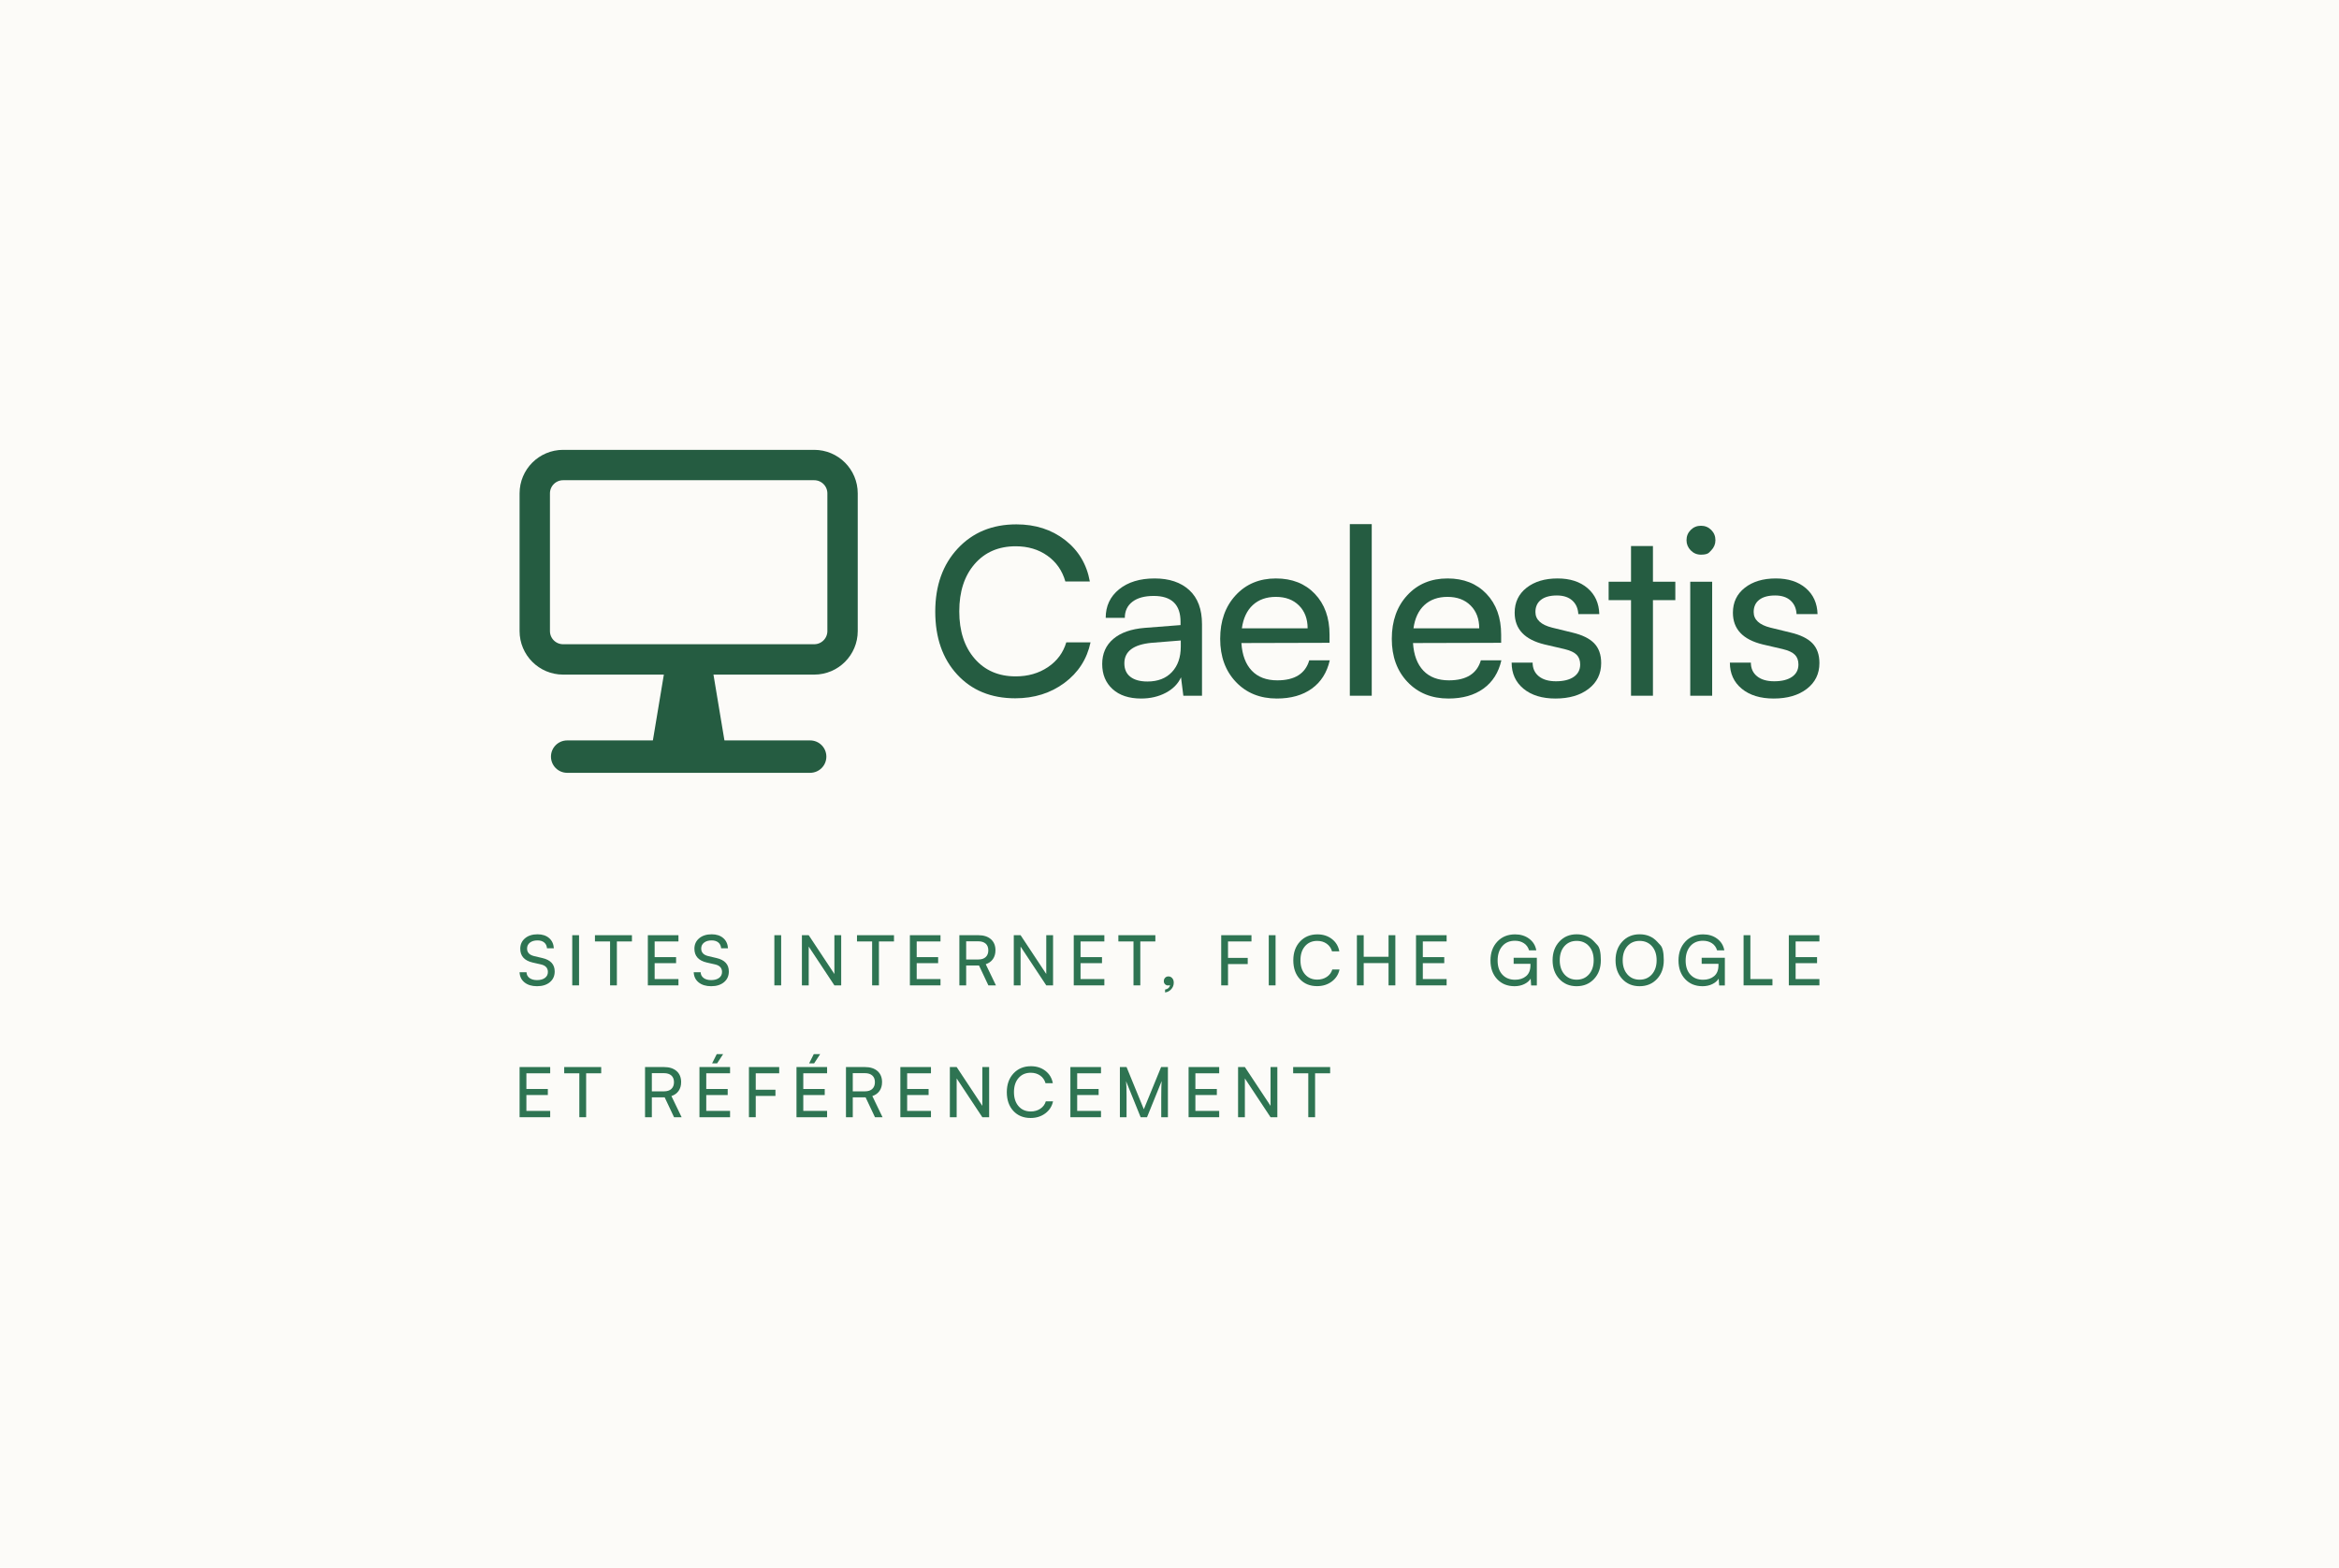
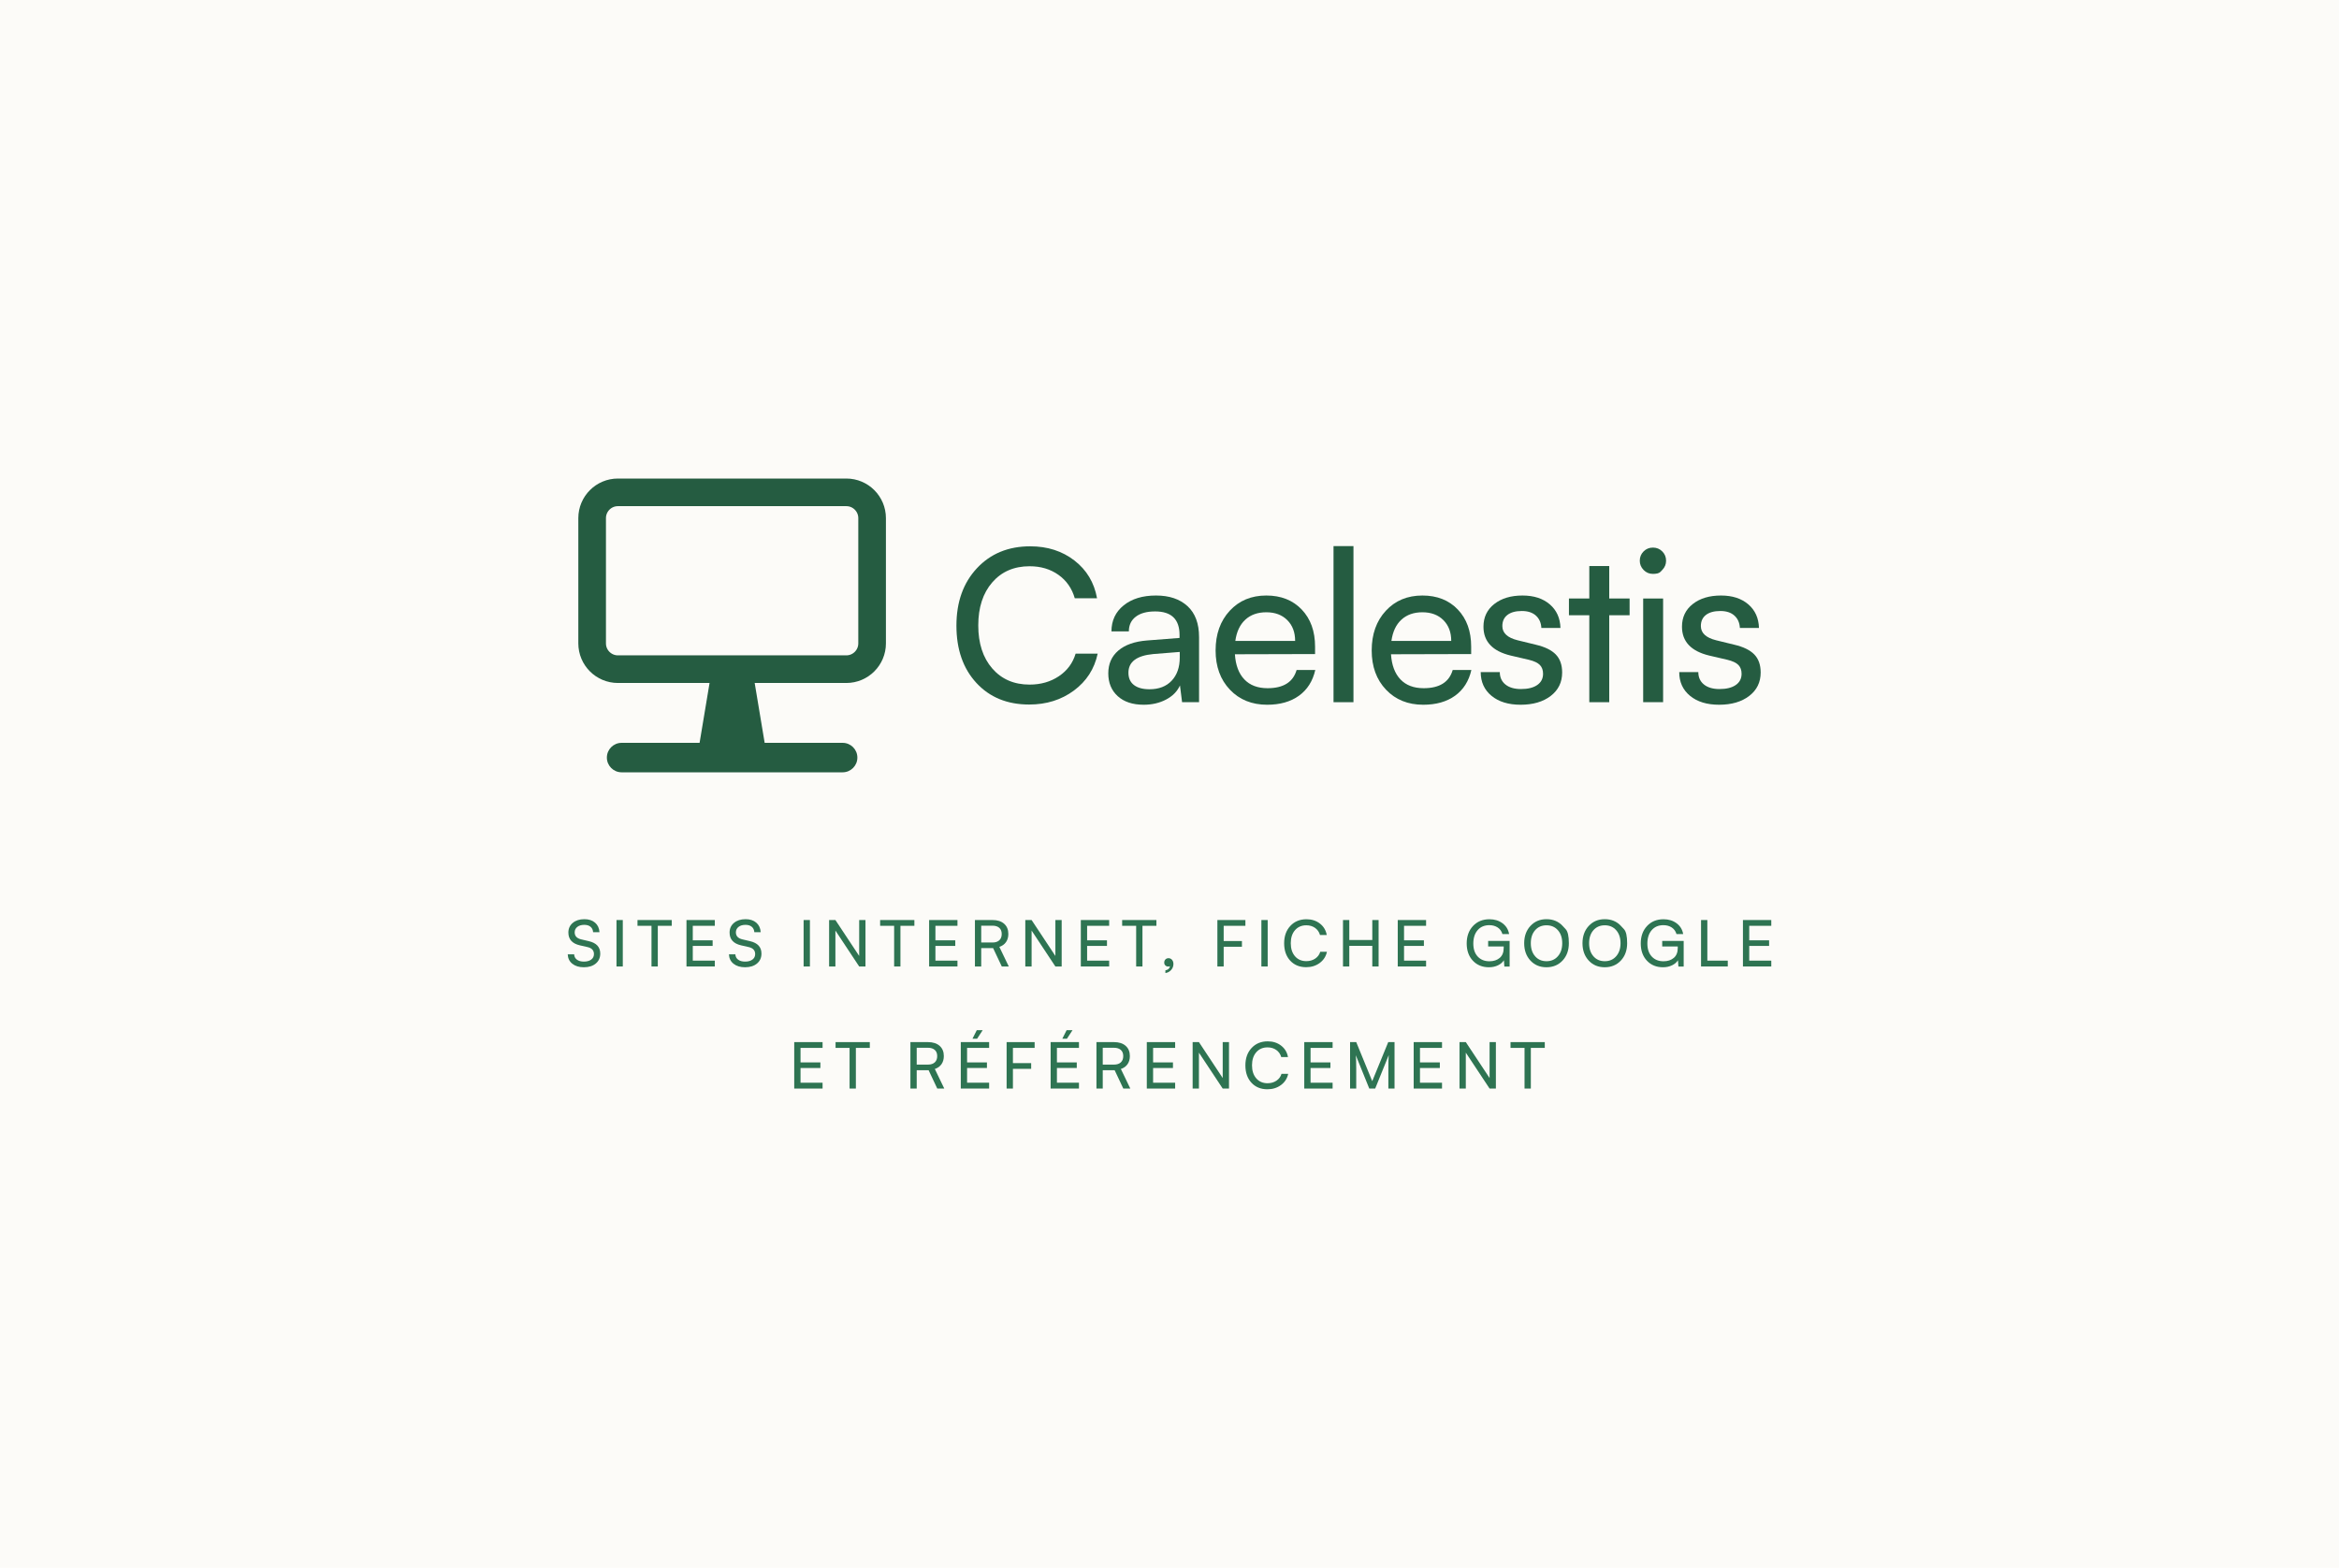
<svg xmlns="http://www.w3.org/2000/svg" width="91mm" height="61mm" viewBox="0 0 91 61">
  <rect width="91" height="61" fill="#FCFBF8" />
-   <g transform="translate(18.9146 16.8327) scale(0.157562)">
+   <g transform="translate(21.3176 18.0095) scale(0.14332)">
    <path d="M12 15A7 7 0 0 1 19 8L81 8A7 7 0 0 1 88 15L88 49A7 7 0 0 1 81 56L19 56A7 7 0 0 1 12 49Z" fill="none" stroke="#255C41" stroke-width="7.5" />
    <path d="M44.5 56L40.5 80L59.5 80L55.5 56Z" fill="#255C41" />
    <rect x="16" y="76" width="68" height="8" rx="4" fill="#255C41" />
    <path transform="translate(108.529 64.966) scale(0.057574 -0.057574)" d="M384 -11Q229 -11 135 91Q41 193 41 361Q41 528 137.5 631.5Q234 735 389 735Q511 735 597.5 668Q684 601 704 490L599 490Q579 560 522 600.5Q465 641 386 641Q276 641 210 565Q144 489 144 362Q144 235 210 159Q276 83 386 83Q465 83 524 122.5Q583 162 603 229L707 229Q684 121 595 55Q506 -11 384 -11Z" fill="#255C41" />
    <path transform="translate(149.579 64.966) scale(0.057574 -0.057574)" d="M211 -12Q133 -12 88.5 28.5Q44 69 44 136Q44 203 91.5 243.5Q139 284 226 291L380 303L380 317Q380 428 265 428Q206 428 173.5 403Q141 378 141 334L59 334Q59 410 116.5 456.5Q174 503 269 503Q363 503 417.5 453Q472 403 472 307L472 0L392 0L382 79Q363 37 316.5 12.5Q270 -12 211 -12ZM238 61Q305 61 343 101.5Q381 142 381 211L381 237L256 227Q139 216 139 139Q139 101 165 81Q191 61 238 61Z" fill="#255C41" />
    <path transform="translate(179.172 64.966) scale(0.057574 -0.057574)" d="M279 -12Q171 -12 103.5 59Q36 130 36 244Q36 359 102.5 431Q169 503 275 503Q379 503 442 437Q505 371 505 262L505 227L127 226Q132 149 171.5 107.5Q211 66 281 66Q393 66 418 152L506 152Q488 73 429 30.5Q370 -12 279 -12ZM275 424Q214 424 176 389Q138 354 129 289L411 289Q411 350 374 387Q337 424 275 424Z" fill="#255C41" />
    <path transform="translate(209.225 64.966) scale(0.057574 -0.057574)" d="M164 0L70 0L70 736L164 736Z" fill="#255C41" />
    <path transform="translate(221.546 64.966) scale(0.057574 -0.057574)" d="M279 -12Q171 -12 103.5 59Q36 130 36 244Q36 359 102.5 431Q169 503 275 503Q379 503 442 437Q505 371 505 262L505 227L127 226Q132 149 171.5 107.5Q211 66 281 66Q393 66 418 152L506 152Q488 73 429 30.5Q370 -12 279 -12ZM275 424Q214 424 176 389Q138 354 129 289L411 289Q411 350 374 387Q337 424 275 424Z" fill="#255C41" />
    <path transform="translate(251.599 64.966) scale(0.057574 -0.057574)" d="M28 142L118 142Q118 105 144.5 83.5Q171 62 218 62Q267 62 294.5 81Q322 100 322 134Q322 160 307 175.5Q292 191 255 200L169 220Q41 251 41 356Q41 423 92 463Q143 503 225 503Q305 503 353.5 461.5Q402 420 404 350L314 350Q312 387 288 408.5Q264 430 222 430Q178 430 154 411.5Q130 393 130 359Q130 310 202 292L288 271Q352 256 382 225Q412 194 412 140Q412 71 358 29.5Q304 -12 216 -12Q130 -12 79 30Q28 72 28 142Z" fill="#255C41" />
    <path transform="translate(276.241 64.966) scale(0.057574 -0.057574)" d="M206 0L112 0L112 410L16 410L16 489L112 489L112 642L206 642L206 489L302 489L302 410L206 410Z" fill="#255C41" />
    <path transform="translate(293.398 64.966) scale(0.057574 -0.057574)" d="M158 623.5Q158 623.5 149 614.25Q140 605 114 605Q88 605 70 623.5Q52 642 52 667Q52 693 70 711Q88 729 114 729Q140 729 158 711Q176 693 176 667Q176 642 158 623.5ZM68 0L68 489L162 489L162 0Z" fill="#255C41" />
    <path transform="translate(305.488 64.966) scale(0.057574 -0.057574)" d="M28 142L118 142Q118 105 144.5 83.5Q171 62 218 62Q267 62 294.5 81Q322 100 322 134Q322 160 307 175.5Q292 191 255 200L169 220Q41 251 41 356Q41 423 92 463Q143 503 225 503Q305 503 353.5 461.5Q402 420 404 350L314 350Q312 387 288 408.5Q264 430 222 430Q178 430 154 411.5Q130 393 130 359Q130 310 202 292L288 271Q352 256 382 225Q412 194 412 140Q412 71 358 29.5Q304 -12 216 -12Q130 -12 79 30Q28 72 28 142Z" fill="#255C41" />
  </g>
  <g fill="#2E7452">
-     <path transform="translate(20.128 38.338) scale(0.0027 -0.0027)" d="M42 528Q42 621 110.5 678.5Q179 736 291 736Q394 736 457 682Q520 628 526 534L427 534Q423 588 387 618Q351 648 290 648Q222 648 181 616Q140 584 140 531Q140 446 241 422L360 394Q538 353 538 201Q538 104 468.5 46Q399 -12 283 -12Q172 -12 104 42Q36 96 32 189L132 189Q134 137 174.5 106.5Q215 76 283 76Q355 76 397.5 107.5Q440 139 440 193Q440 279 340 302L221 329Q42 370 42 528Z" />
-     <path transform="translate(22.037 38.338) scale(0.0027 -0.0027)" d="M182 723L182 0L84 0L84 723Z" />
-     <path transform="translate(23.109 38.338) scale(0.0027 -0.0027)" d="M14 633L14 723L547 723L547 633L330 633L330 0L232 0L232 633Z" />
-     <path transform="translate(24.978 38.338) scale(0.0027 -0.0027)" d="M525 0L84 0L84 723L525 723L525 633L182 633L182 407L491 407L491 320L182 320L182 91L525 91Z" />
-     <path transform="translate(26.903 38.338) scale(0.0027 -0.0027)" d="M42 528Q42 621 110.5 678.5Q179 736 291 736Q394 736 457 682Q520 628 526 534L427 534Q423 588 387 618Q351 648 290 648Q222 648 181 616Q140 584 140 531Q140 446 241 422L360 394Q538 353 538 201Q538 104 468.5 46Q399 -12 283 -12Q172 -12 104 42Q36 96 32 189L132 189Q134 137 174.5 106.5Q215 76 283 76Q355 76 397.5 107.5Q440 139 440 193Q440 279 340 302L221 329Q42 370 42 528Z" />
-     <path transform="translate(29.900 38.338) scale(0.0027 -0.0027)" d="M182 723L182 0L84 0L84 723Z" />
-     <path transform="translate(30.972 38.338) scale(0.0027 -0.0027)" d="M182 0L84 0L84 723L182 723L552 164L552 723L650 723L650 0L552 0L182 559Z" />
-     <path transform="translate(33.304 38.338) scale(0.0027 -0.0027)" d="M14 633L14 723L547 723L547 633L330 633L330 0L232 0L232 633Z" />
-     <path transform="translate(35.173 38.338) scale(0.0027 -0.0027)" d="M525 0L84 0L84 723L525 723L525 633L182 633L182 407L491 407L491 320L182 320L182 91L525 91Z" />
-     <path transform="translate(37.098 38.338) scale(0.0027 -0.0027)" d="M182 0L84 0L84 723L357 723Q473 723 538.5 665Q604 607 604 506Q604 431 567.5 379Q531 327 464 305L611 0L502 0L367 286L182 286ZM182 635L182 373L358 373Q426 373 463.5 408Q501 443 501 505Q501 568 463 601.5Q425 635 357 635Z" />
-     <path transform="translate(39.215 38.338) scale(0.0027 -0.0027)" d="M182 0L84 0L84 723L182 723L552 164L552 723L650 723L650 0L552 0L182 559Z" />
-     <path transform="translate(41.548 38.338) scale(0.0027 -0.0027)" d="M525 0L84 0L84 723L525 723L525 633L182 633L182 407L491 407L491 320L182 320L182 91L525 91Z" />
-     <path transform="translate(43.473 38.338) scale(0.0027 -0.0027)" d="M14 633L14 723L547 723L547 633L330 633L330 0L232 0L232 633Z" />
-     <path transform="translate(45.101 38.338) scale(0.0027 -0.0027)" d="M209 39Q209 -15 173 -55Q137 -95 84 -102L84 -60Q115 -55 134.5 -36.5Q154 -18 154 5Q144 -1 127 -1Q102 -1 84 16Q66 33 66 60Q66 90 84.5 109.5Q103 129 133 129Q165 129 187 104Q209 79 209 39Z" />
-     <path transform="translate(47.285 38.338) scale(0.0027 -0.0027)" d="M466 307L182 307L182 0L84 0L84 723L520 723L520 633L182 633L182 396L466 396Z" />
-     <path transform="translate(49.135 38.338) scale(0.0027 -0.0027)" d="M182 723L182 0L84 0L84 723Z" />
-     <path transform="translate(50.206 38.338) scale(0.0027 -0.0027)" d="M384 -11Q229 -11 135 91Q41 193 41 361Q41 528 137.5 631.5Q234 735 389 735Q511 735 597.5 668Q684 601 704 490L599 490Q579 560 522 600.5Q465 641 386 641Q276 641 210 565Q144 489 144 362Q144 235 210 159Q276 83 386 83Q465 83 524 122.5Q583 162 603 229L707 229Q684 121 595 55Q506 -11 384 -11Z" />
-     <path transform="translate(52.564 38.338) scale(0.0027 -0.0027)" d="M182 0L84 0L84 723L182 723L182 412L540 412L540 723L638 723L638 0L540 0L540 321L182 321Z" />
-     <path transform="translate(54.864 38.338) scale(0.0027 -0.0027)" d="M525 0L84 0L84 723L525 723L525 633L182 633L182 407L491 407L491 320L182 320L182 91L525 91Z" />
-     <path transform="translate(57.877 38.338) scale(0.0027 -0.0027)" d="M394 643Q278 643 211 565Q144 487 144 357Q144 228 212.5 154.5Q281 81 395 81Q493 81 555 133.5Q617 186 617 290L617 311L375 311L375 398L709 398L709 -1L627 -1L620 97Q590 48 527.5 18Q465 -12 387 -12Q233 -12 137 90Q41 192 41 359Q41 525 139 630Q237 735 396 735Q515 735 599 672Q683 609 701 505L597 505Q577 572 522.5 607.5Q468 643 394 643Z" />
-     <path transform="translate(60.294 38.338) scale(0.0027 -0.0027)" d="M639 631.5Q639 631.5 687.5 579.25Q736 527 736 362Q736 197 638.5 92.5Q541 -12 387 -12Q234 -12 137.5 92.5Q41 197 41 362Q41 526 138 631Q235 736 388 736Q542 736 639 631.5ZM633 362Q633 488 565.5 564.5Q498 641 388 641Q278 641 211 564.5Q144 488 144 362Q144 236 211 159Q278 82 388 82Q498 82 565.5 159.5Q633 237 633 362Z" />
-     <path transform="translate(62.743 38.338) scale(0.0027 -0.0027)" d="M639 631.5Q639 631.5 687.5 579.25Q736 527 736 362Q736 197 638.5 92.5Q541 -12 387 -12Q234 -12 137.5 92.5Q41 197 41 362Q41 526 138 631Q235 736 388 736Q542 736 639 631.5ZM633 362Q633 488 565.5 564.5Q498 641 388 641Q278 641 211 564.5Q144 488 144 362Q144 236 211 159Q278 82 388 82Q498 82 565.5 159.5Q633 237 633 362Z" />
-     <path transform="translate(65.192 38.338) scale(0.0027 -0.0027)" d="M394 643Q278 643 211 565Q144 487 144 357Q144 228 212.5 154.5Q281 81 395 81Q493 81 555 133.5Q617 186 617 290L617 311L375 311L375 398L709 398L709 -1L627 -1L620 97Q590 48 527.5 18Q465 -12 387 -12Q233 -12 137 90Q41 192 41 359Q41 525 139 630Q237 735 396 735Q515 735 599 672Q683 609 701 505L597 505Q577 572 522.5 607.5Q468 643 394 643Z" />
-     <path transform="translate(67.608 38.338) scale(0.0027 -0.0027)" d="M182 723L182 91L500 91L500 0L84 0L84 723Z" />
-     <path transform="translate(69.368 38.338) scale(0.0027 -0.0027)" d="M525 0L84 0L84 723L525 723L525 633L182 633L182 407L491 407L491 320L182 320L182 91L525 91Z" />
+     <path transform="translate(22.008 37.603) scale(0.0025 -0.0025)" d="M42 528Q42 621 110.5 678.5Q179 736 291 736Q394 736 457 682Q520 628 526 534L427 534Q423 588 387 618Q351 648 290 648Q222 648 181 616Q140 584 140 531Q140 446 241 422L360 394Q538 353 538 201Q538 104 468.5 46Q399 -12 283 -12Q172 -12 104 42Q36 96 32 189L132 189Q134 137 174.5 106.5Q215 76 283 76Q355 76 397.5 107.5Q440 139 440 193Q440 279 340 302L221 329Q42 370 42 528Z" />
+     <path transform="translate(23.775 37.603) scale(0.0025 -0.0025)" d="M182 723L182 0L84 0L84 723Z" />
+     <path transform="translate(24.767 37.603) scale(0.0025 -0.0025)" d="M14 633L14 723L547 723L547 633L330 633L330 0L232 0L232 633Z" />
+     <path transform="translate(26.498 37.603) scale(0.0025 -0.0025)" d="M525 0L84 0L84 723L525 723L525 633L182 633L182 407L491 407L491 320L182 320L182 91L525 91Z" />
+     <path transform="translate(28.280 37.603) scale(0.0025 -0.0025)" d="M42 528Q42 621 110.5 678.5Q179 736 291 736Q394 736 457 682Q520 628 526 534L427 534Q423 588 387 618Q351 648 290 648Q222 648 181 616Q140 584 140 531Q140 446 241 422L360 394Q538 353 538 201Q538 104 468.5 46Q399 -12 283 -12Q172 -12 104 42Q36 96 32 189L132 189Q134 137 174.5 106.5Q215 76 283 76Q355 76 397.5 107.5Q440 139 440 193Q440 279 340 302L221 329Q42 370 42 528Z" />
+     <path transform="translate(31.055 37.603) scale(0.0025 -0.0025)" d="M182 723L182 0L84 0L84 723Z" />
+     <path transform="translate(32.047 37.603) scale(0.0025 -0.0025)" d="M182 0L84 0L84 723L182 723L552 164L552 723L650 723L650 0L552 0L182 559Z" />
+     <path transform="translate(34.207 37.603) scale(0.0025 -0.0025)" d="M14 633L14 723L547 723L547 633L330 633L330 0L232 0L232 633Z" />
+     <path transform="translate(35.938 37.603) scale(0.0025 -0.0025)" d="M525 0L84 0L84 723L525 723L525 633L182 633L182 407L491 407L491 320L182 320L182 91L525 91Z" />
+     <path transform="translate(37.720 37.603) scale(0.0025 -0.0025)" d="M182 0L84 0L84 723L357 723Q473 723 538.5 665Q604 607 604 506Q604 431 567.5 379Q531 327 464 305L611 0L502 0L367 286L182 286ZM182 635L182 373L358 373Q426 373 463.5 408Q501 443 501 505Q501 568 463 601.5Q425 635 357 635Z" />
+     <path transform="translate(39.680 37.603) scale(0.0025 -0.0025)" d="M182 0L84 0L84 723L182 723L552 164L552 723L650 723L650 0L552 0L182 559Z" />
+     <path transform="translate(41.840 37.603) scale(0.0025 -0.0025)" d="M525 0L84 0L84 723L525 723L525 633L182 633L182 407L491 407L491 320L182 320L182 91L525 91Z" />
+     <path transform="translate(43.623 37.603) scale(0.0025 -0.0025)" d="M14 633L14 723L547 723L547 633L330 633L330 0L232 0L232 633Z" />
+     <path transform="translate(45.130 37.603) scale(0.0025 -0.0025)" d="M209 39Q209 -15 173 -55Q137 -95 84 -102L84 -60Q115 -55 134.5 -36.5Q154 -18 154 5Q144 -1 127 -1Q102 -1 84 16Q66 33 66 60Q66 90 84.5 109.5Q103 129 133 129Q165 129 187 104Q209 79 209 39Z" />
+     <path transform="translate(47.153 37.603) scale(0.0025 -0.0025)" d="M466 307L182 307L182 0L84 0L84 723L520 723L520 633L182 633L182 396L466 396Z" />
+     <path transform="translate(48.865 37.603) scale(0.0025 -0.0025)" d="M182 723L182 0L84 0L84 723Z" />
+     <path transform="translate(49.858 37.603) scale(0.0025 -0.0025)" d="M384 -11Q229 -11 135 91Q41 193 41 361Q41 528 137.5 631.5Q234 735 389 735Q511 735 597.5 668Q684 601 704 490L599 490Q579 560 522 600.5Q465 641 386 641Q276 641 210 565Q144 489 144 362Q144 235 210 159Q276 83 386 83Q465 83 524 122.5Q583 162 603 229L707 229Q684 121 595 55Q506 -11 384 -11Z" />
+     <path transform="translate(52.040 37.603) scale(0.0025 -0.0025)" d="M182 0L84 0L84 723L182 723L182 412L540 412L540 723L638 723L638 0L540 0L540 321L182 321Z" />
+     <path transform="translate(54.170 37.603) scale(0.0025 -0.0025)" d="M525 0L84 0L84 723L525 723L525 633L182 633L182 407L491 407L491 320L182 320L182 91L525 91Z" />
+     <path transform="translate(56.960 37.603) scale(0.0025 -0.0025)" d="M394 643Q278 643 211 565Q144 487 144 357Q144 228 212.5 154.5Q281 81 395 81Q493 81 555 133.5Q617 186 617 290L617 311L375 311L375 398L709 398L709 -1L627 -1L620 97Q590 48 527.5 18Q465 -12 387 -12Q233 -12 137 90Q41 192 41 359Q41 525 139 630Q237 735 396 735Q515 735 599 672Q683 609 701 505L597 505Q577 572 522.5 607.5Q468 643 394 643Z" />
+     <path transform="translate(59.197 37.603) scale(0.0025 -0.0025)" d="M639 631.5Q639 631.5 687.5 579.25Q736 527 736 362Q736 197 638.5 92.5Q541 -12 387 -12Q234 -12 137.5 92.5Q41 197 41 362Q41 526 138 631Q235 736 388 736Q542 736 639 631.5ZM633 362Q633 488 565.5 564.5Q498 641 388 641Q278 641 211 564.5Q144 488 144 362Q144 236 211 159Q278 82 388 82Q498 82 565.5 159.5Q633 237 633 362Z" />
+     <path transform="translate(61.465 37.603) scale(0.0025 -0.0025)" d="M639 631.5Q639 631.5 687.5 579.25Q736 527 736 362Q736 197 638.5 92.5Q541 -12 387 -12Q234 -12 137.5 92.5Q41 197 41 362Q41 526 138 631Q235 736 388 736Q542 736 639 631.5ZM633 362Q633 488 565.5 564.5Q498 641 388 641Q278 641 211 564.5Q144 488 144 362Q144 236 211 159Q278 82 388 82Q498 82 565.5 159.5Q633 237 633 362Z" />
+     <path transform="translate(63.732 37.603) scale(0.0025 -0.0025)" d="M394 643Q278 643 211 565Q144 487 144 357Q144 228 212.5 154.5Q281 81 395 81Q493 81 555 133.5Q617 186 617 290L617 311L375 311L375 398L709 398L709 -1L627 -1L620 97Q590 48 527.5 18Q465 -12 387 -12Q233 -12 137 90Q41 192 41 359Q41 525 139 630Q237 735 396 735Q515 735 599 672Q683 609 701 505L597 505Q577 572 522.5 607.5Q468 643 394 643Z" />
+     <path transform="translate(65.970 37.603) scale(0.0025 -0.0025)" d="M182 723L182 91L500 91L500 0L84 0L84 723Z" />
+     <path transform="translate(67.600 37.603) scale(0.0025 -0.0025)" d="M525 0L84 0L84 723L525 723L525 633L182 633L182 407L491 407L491 320L182 320L182 91L525 91Z" />
  </g>
  <g fill="#2E7452">
-     <path transform="translate(19.988 43.468) scale(0.0027 -0.0027)" d="M525 0L84 0L84 723L525 723L525 633L182 633L182 407L491 407L491 320L182 320L182 91L525 91Z" />
-     <path transform="translate(21.913 43.468) scale(0.0027 -0.0027)" d="M14 633L14 723L547 723L547 633L330 633L330 0L232 0L232 633Z" />
-     <path transform="translate(24.869 43.468) scale(0.0027 -0.0027)" d="M182 0L84 0L84 723L357 723Q473 723 538.5 665Q604 607 604 506Q604 431 567.5 379Q531 327 464 305L611 0L502 0L367 286L182 286ZM182 635L182 373L358 373Q426 373 463.5 408Q501 443 501 505Q501 568 463 601.5Q425 635 357 635Z" />
-     <path transform="translate(26.986 43.468) scale(0.0027 -0.0027)" d="M425 909L338 776L266 776L333 909ZM525 0L84 0L84 723L525 723L525 633L182 633L182 407L491 407L491 320L182 320L182 91L525 91Z" />
-     <path transform="translate(28.911 43.468) scale(0.0027 -0.0027)" d="M466 307L182 307L182 0L84 0L84 723L520 723L520 633L182 633L182 396L466 396Z" />
-     <path transform="translate(30.761 43.468) scale(0.0027 -0.0027)" d="M425 909L338 776L266 776L333 909ZM525 0L84 0L84 723L525 723L525 633L182 633L182 407L491 407L491 320L182 320L182 91L525 91Z" />
-     <path transform="translate(32.686 43.468) scale(0.0027 -0.0027)" d="M182 0L84 0L84 723L357 723Q473 723 538.5 665Q604 607 604 506Q604 431 567.5 379Q531 327 464 305L611 0L502 0L367 286L182 286ZM182 635L182 373L358 373Q426 373 463.5 408Q501 443 501 505Q501 568 463 601.5Q425 635 357 635Z" />
-     <path transform="translate(34.802 43.468) scale(0.0027 -0.0027)" d="M525 0L84 0L84 723L525 723L525 633L182 633L182 407L491 407L491 320L182 320L182 91L525 91Z" />
-     <path transform="translate(36.728 43.468) scale(0.0027 -0.0027)" d="M182 0L84 0L84 723L182 723L552 164L552 723L650 723L650 0L552 0L182 559Z" />
-     <path transform="translate(39.060 43.468) scale(0.0027 -0.0027)" d="M384 -11Q229 -11 135 91Q41 193 41 361Q41 528 137.5 631.5Q234 735 389 735Q511 735 597.5 668Q684 601 704 490L599 490Q579 560 522 600.5Q465 641 386 641Q276 641 210 565Q144 489 144 362Q144 235 210 159Q276 83 386 83Q465 83 524 122.5Q583 162 603 229L707 229Q684 121 595 55Q506 -11 384 -11Z" />
-     <path transform="translate(41.417 43.468) scale(0.0027 -0.0027)" d="M525 0L84 0L84 723L525 723L525 633L182 633L182 407L491 407L491 320L182 320L182 91L525 91Z" />
-     <path transform="translate(43.343 43.468) scale(0.0027 -0.0027)" d="M180 0L84 0L84 723L180 723L429 115L678 723L776 723L776 0L680 0L680 286Q680 460 686 521L475 0L383 0L173 519Q180 470 180 309Z" />
-     <path transform="translate(46.016 43.468) scale(0.0027 -0.0027)" d="M525 0L84 0L84 723L525 723L525 633L182 633L182 407L491 407L491 320L182 320L182 91L525 91Z" />
-     <path transform="translate(47.941 43.468) scale(0.0027 -0.0027)" d="M182 0L84 0L84 723L182 723L552 164L552 723L650 723L650 0L552 0L182 559Z" />
-     <path transform="translate(50.273 43.468) scale(0.0027 -0.0027)" d="M14 633L14 723L547 723L547 633L330 633L330 0L232 0L232 633Z" />
+     <path transform="translate(30.690 42.353) scale(0.0025 -0.0025)" d="M525 0L84 0L84 723L525 723L525 633L182 633L182 407L491 407L491 320L182 320L182 91L525 91Z" />
+     <path transform="translate(32.473 42.353) scale(0.0025 -0.0025)" d="M14 633L14 723L547 723L547 633L330 633L330 0L232 0L232 633Z" />
+     <path transform="translate(35.210 42.353) scale(0.0025 -0.0025)" d="M182 0L84 0L84 723L357 723Q473 723 538.5 665Q604 607 604 506Q604 431 567.5 379Q531 327 464 305L611 0L502 0L367 286L182 286ZM182 635L182 373L358 373Q426 373 463.5 408Q501 443 501 505Q501 568 463 601.5Q425 635 357 635Z" />
+     <path transform="translate(37.170 42.353) scale(0.0025 -0.0025)" d="M425 909L338 776L266 776L333 909ZM525 0L84 0L84 723L525 723L525 633L182 633L182 407L491 407L491 320L182 320L182 91L525 91Z" />
+     <path transform="translate(38.953 42.353) scale(0.0025 -0.0025)" d="M466 307L182 307L182 0L84 0L84 723L520 723L520 633L182 633L182 396L466 396Z" />
+     <path transform="translate(40.665 42.353) scale(0.0025 -0.0025)" d="M425 909L338 776L266 776L333 909ZM525 0L84 0L84 723L525 723L525 633L182 633L182 407L491 407L491 320L182 320L182 91L525 91Z" />
+     <path transform="translate(42.448 42.353) scale(0.0025 -0.0025)" d="M182 0L84 0L84 723L357 723Q473 723 538.5 665Q604 607 604 506Q604 431 567.5 379Q531 327 464 305L611 0L502 0L367 286L182 286ZM182 635L182 373L358 373Q426 373 463.5 408Q501 443 501 505Q501 568 463 601.5Q425 635 357 635Z" />
+     <path transform="translate(44.407 42.353) scale(0.0025 -0.0025)" d="M525 0L84 0L84 723L525 723L525 633L182 633L182 407L491 407L491 320L182 320L182 91L525 91Z" />
+     <path transform="translate(46.190 42.353) scale(0.0025 -0.0025)" d="M182 0L84 0L84 723L182 723L552 164L552 723L650 723L650 0L552 0L182 559Z" />
+     <path transform="translate(48.350 42.353) scale(0.0025 -0.0025)" d="M384 -11Q229 -11 135 91Q41 193 41 361Q41 528 137.5 631.5Q234 735 389 735Q511 735 597.5 668Q684 601 704 490L599 490Q579 560 522 600.5Q465 641 386 641Q276 641 210 565Q144 489 144 362Q144 235 210 159Q276 83 386 83Q465 83 524 122.5Q583 162 603 229L707 229Q684 121 595 55Q506 -11 384 -11Z" />
+     <path transform="translate(50.533 42.353) scale(0.0025 -0.0025)" d="M525 0L84 0L84 723L525 723L525 633L182 633L182 407L491 407L491 320L182 320L182 91L525 91Z" />
+     <path transform="translate(52.315 42.353) scale(0.0025 -0.0025)" d="M180 0L84 0L84 723L180 723L429 115L678 723L776 723L776 0L680 0L680 286Q680 460 686 521L475 0L383 0L173 519Q180 470 180 309Z" />
+     <path transform="translate(54.790 42.353) scale(0.0025 -0.0025)" d="M525 0L84 0L84 723L525 723L525 633L182 633L182 407L491 407L491 320L182 320L182 91L525 91Z" />
+     <path transform="translate(56.573 42.353) scale(0.0025 -0.0025)" d="M182 0L84 0L84 723L182 723L552 164L552 723L650 723L650 0L552 0L182 559Z" />
+     <path transform="translate(58.733 42.353) scale(0.0025 -0.0025)" d="M14 633L14 723L547 723L547 633L330 633L330 0L232 0L232 633Z" />
  </g>
</svg>
